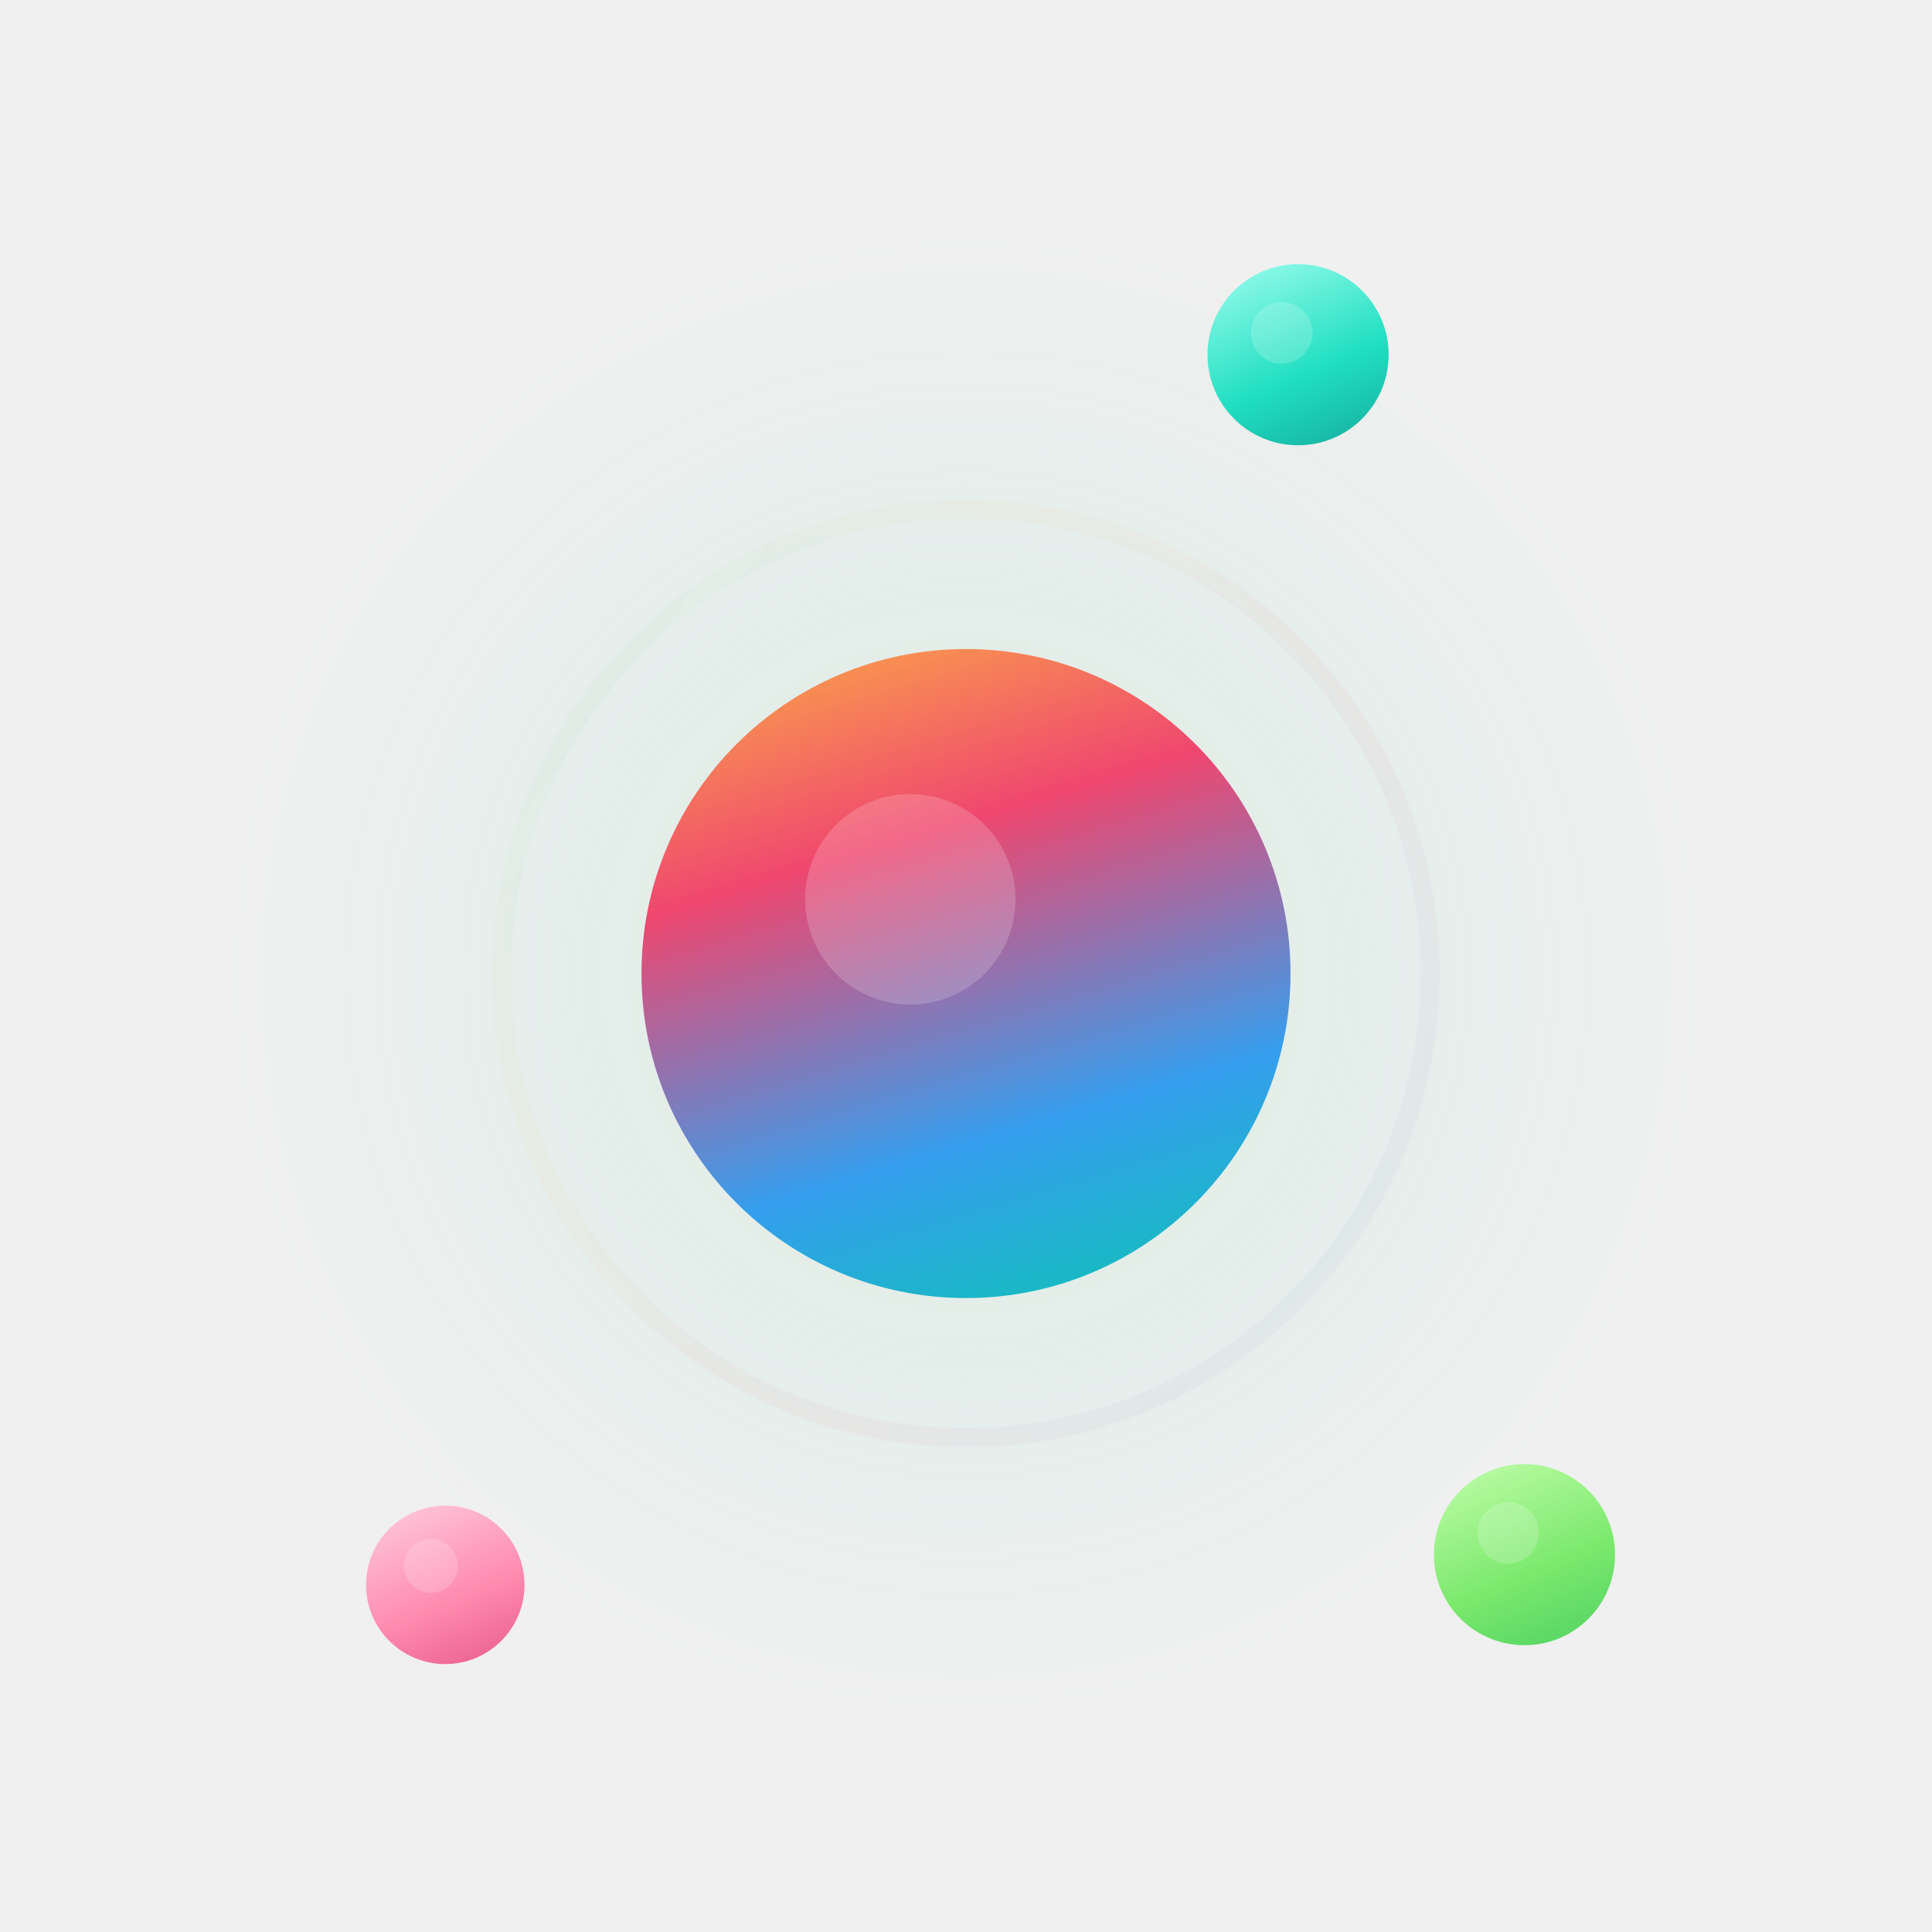
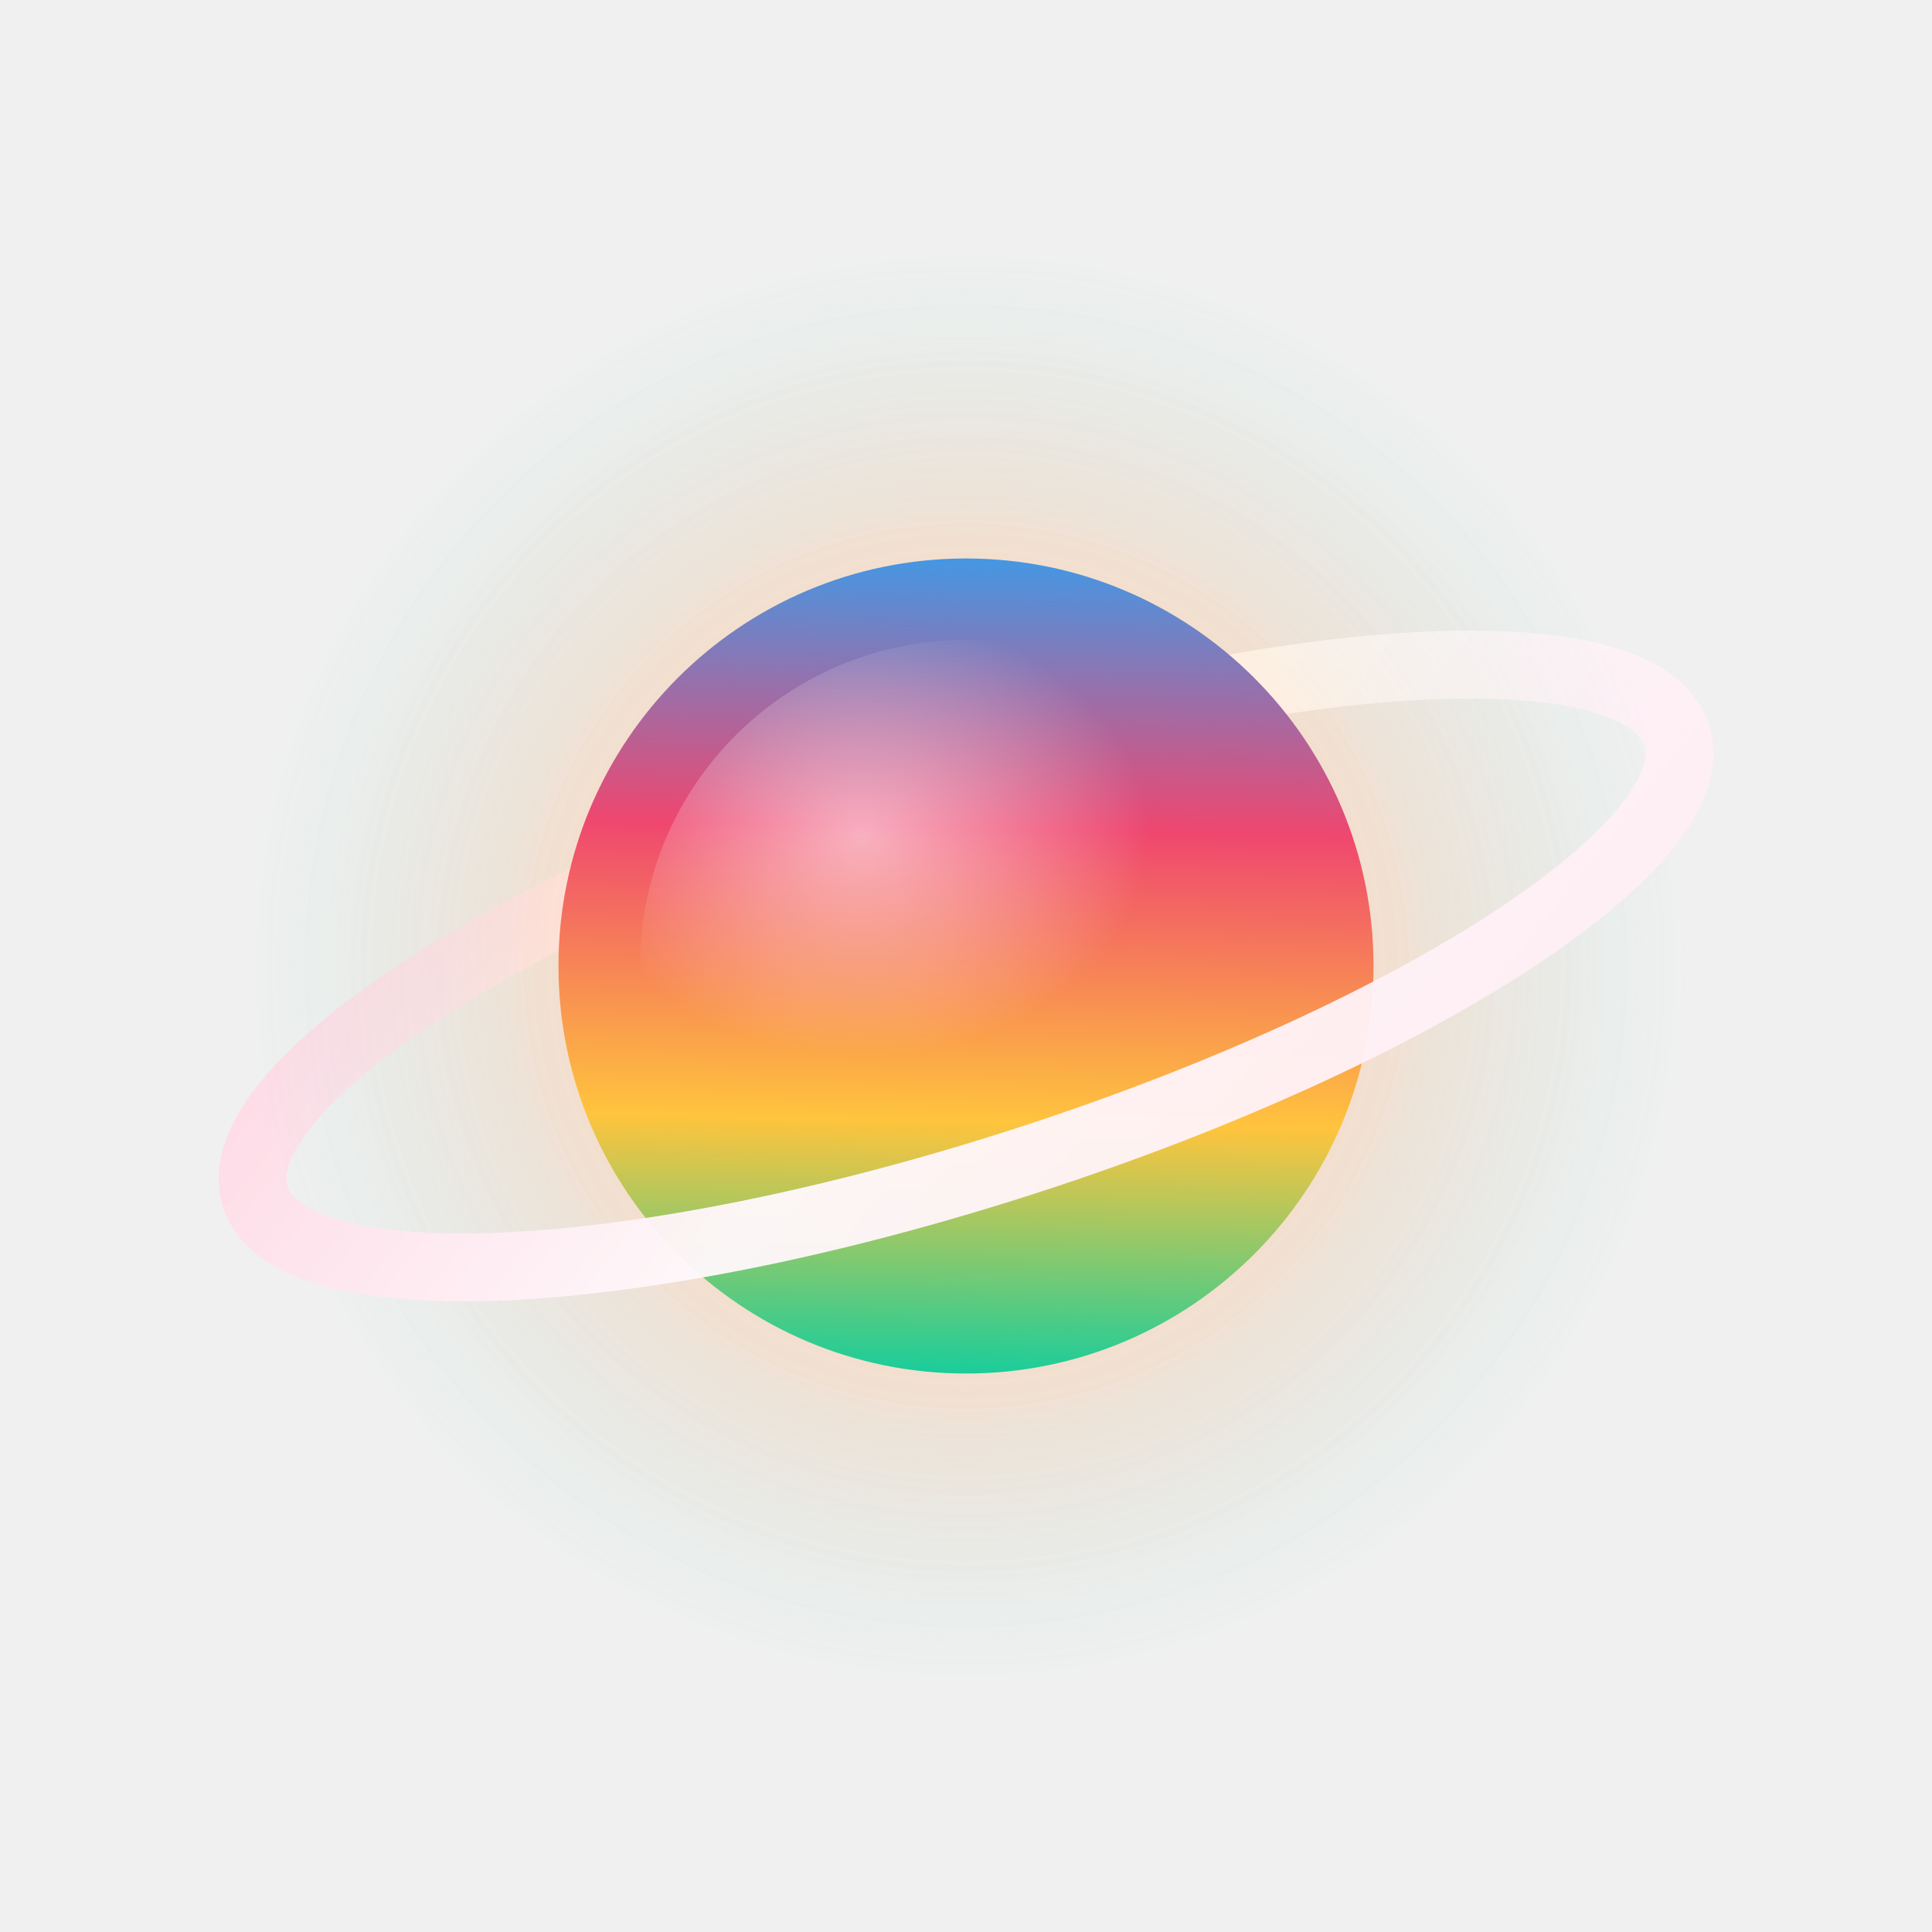
<svg xmlns="http://www.w3.org/2000/svg" viewBox="0 0 512 512" width="512" height="512" fill="none">
  <defs>
-     <linearGradient id="curyo-favicon-main-fill" x1="0" y1="0" x2="1" y2="1" gradientTransform="rotate(28 .5 .5)">
-       <stop offset="0%" stop-color="#FFC43D" />
+     <radialGradient id="curyo-favicon-halo" cx="50%" cy="50%" r="50%">
+       <stop offset="0%" stop-color="#FF687A" stop-opacity="0.26" />
+       <stop offset="62%" stop-color="#FF687A" stop-opacity="0.091" />
+       <stop offset="100%" stop-color="#FF687A" stop-opacity="0" />
+     </radialGradient>
+     <linearGradient id="curyo-favicon-planet" x1="0.15" y1="0.1" x2="0.85" y2="0.9" gradientUnits="objectBoundingBox" gradientTransform="rotate(42 0.5 0.5)">
+       <stop offset="0%" stop-color="#359EEE" />
      <stop offset="34%" stop-color="#EF476F" />
-       <stop offset="68%" stop-color="#359EEE" />
+       <stop offset="68%" stop-color="#FFC43D" />
      <stop offset="100%" stop-color="#03CEA4" />
    </linearGradient>
-     <radialGradient id="curyo-favicon-main-glow" cx="50%" cy="50%" r="50%">
-       <stop offset="0%" stop-color="#FFE08E" stop-opacity=".54" />
-       <stop offset="58%" stop-color="#5BD7B8" stop-opacity=".18" />
-       <stop offset="100%" stop-color="#5BD7B8" stop-opacity="0" />
+     <radialGradient id="curyo-favicon-glow" cx="50%" cy="50%" r="50%">
+       <stop offset="0%" stop-color="#EF476F" stop-opacity="0.22" />
+       <stop offset="56%" stop-color="#FFC43D" stop-opacity="0.16" />
+       <stop offset="100%" stop-color="#03CEA4" stop-opacity="0" />
    </radialGradient>
-     <linearGradient id="curyo-favicon-orbit" x1="110" y1="150" x2="394" y2="366" gradientUnits="userSpaceOnUse">
-       <stop offset="0%" stop-color="#03CEA4" stop-opacity=".2" />
-       <stop offset="32%" stop-color="#FFC43D" stop-opacity=".18" />
-       <stop offset="64%" stop-color="#EF476F" stop-opacity=".2" />
-       <stop offset="100%" stop-color="#359EEE" stop-opacity=".2" />
+     <radialGradient id="curyo-favicon-highlight" cx="0" cy="0" r="1" gradientUnits="objectBoundingBox" gradientTransform="translate(0.34 0.3) scale(0.44 0.34)">
+       <stop stop-color="#FFFFFF" stop-opacity="0.56" />
+       <stop offset="1" stop-color="#FFFFFF" stop-opacity="0" />
+     </radialGradient>
+     <linearGradient id="curyo-favicon-ring" x1="0" y1="0.3" x2="1" y2="0.7" gradientUnits="objectBoundingBox">
+       <stop offset="0%" stop-color="#FFDCE7" />
+       <stop offset="48%" stop-color="#FFF8FB" />
+       <stop offset="100%" stop-color="#FFEFF5" />
    </linearGradient>
-     <linearGradient id="curyo-favicon-top-fill" x1="0" y1="0" x2="1" y2="1" gradientTransform="rotate(22 .5 .5)">
-       <stop offset="0%" stop-color="#A8FFF2" />
-       <stop offset="58%" stop-color="#20DFC1" />
-       <stop offset="100%" stop-color="#14A79B" />
-     </linearGradient>
-     <linearGradient id="curyo-favicon-left-fill" x1="0" y1="0" x2="1" y2="1" gradientTransform="rotate(22 .5 .5)">
-       <stop offset="0%" stop-color="#FFD2E3" />
-       <stop offset="58%" stop-color="#FF8AB0" />
-       <stop offset="100%" stop-color="#E45787" />
-     </linearGradient>
-     <linearGradient id="curyo-favicon-right-fill" x1="0" y1="0" x2="1" y2="1" gradientTransform="rotate(22 .5 .5)">
-       <stop offset="0%" stop-color="#C7FFAF" />
-       <stop offset="58%" stop-color="#7BE96D" />
-       <stop offset="100%" stop-color="#4BCF62" />
-     </linearGradient>
+     <clipPath id="curyo-favicon-ring-back">
+       <rect x="0" y="0" width="512" height="256" />
+     </clipPath>
+     <clipPath id="curyo-favicon-ring-front">
+       <rect x="0" y="256" width="512" height="256" />
+     </clipPath>
  </defs>
-   <circle cx="256" cy="258" r="123" fill="none" stroke="url(#curyo-favicon-orbit)" stroke-width="5" stroke-opacity=".28" />
-   <circle cx="256" cy="258" r="196" fill="url(#curyo-favicon-main-glow)" fill-opacity=".42" />
-   <circle cx="256" cy="258" r="86" fill="url(#curyo-favicon-main-fill)" />
-   <circle cx="241.24" cy="238.32" r="27.88" fill="#FFFFFF" fill-opacity=".18" />
-   <circle cx="344" cy="94" r="24" fill="url(#curyo-favicon-top-fill)" />
-   <circle cx="339.68" cy="88.24" r="8.16" fill="#FFFFFF" fill-opacity=".18" />
-   <circle cx="118" cy="420" r="21" fill="url(#curyo-favicon-left-fill)" />
-   <circle cx="114.22" cy="414.96" r="7.14" fill="#FFFFFF" fill-opacity=".18" />
-   <circle cx="404" cy="412" r="24" fill="url(#curyo-favicon-right-fill)" />
-   <circle cx="399.68" cy="406.24" r="8.16" fill="#FFFFFF" fill-opacity=".18" />
+   <circle cx="256" cy="256" r="178" fill="url(#curyo-favicon-halo)" />
+   <g transform="rotate(-18 256 256)">
+     <ellipse cx="256" cy="256" rx="198" ry="54" fill="none" stroke="url(#curyo-favicon-ring)" stroke-width="18" stroke-opacity="0.96" clip-path="url(#curyo-favicon-ring-back)" stroke-linecap="round" />
+   </g>
+   <circle cx="256" cy="256" r="194" fill="url(#curyo-favicon-glow)" fill-opacity="0.82" />
+   <circle cx="256" cy="256" r="108" fill="url(#curyo-favicon-planet)" />
+   <circle cx="256" cy="256" r="86.4" fill="url(#curyo-favicon-highlight)" />
+   <g transform="rotate(-18 256 256)">
+     <ellipse cx="256" cy="256" rx="198" ry="54" fill="none" stroke="url(#curyo-favicon-ring)" stroke-width="18" stroke-opacity="0.96" clip-path="url(#curyo-favicon-ring-front)" stroke-linecap="round" />
+   </g>
</svg>
